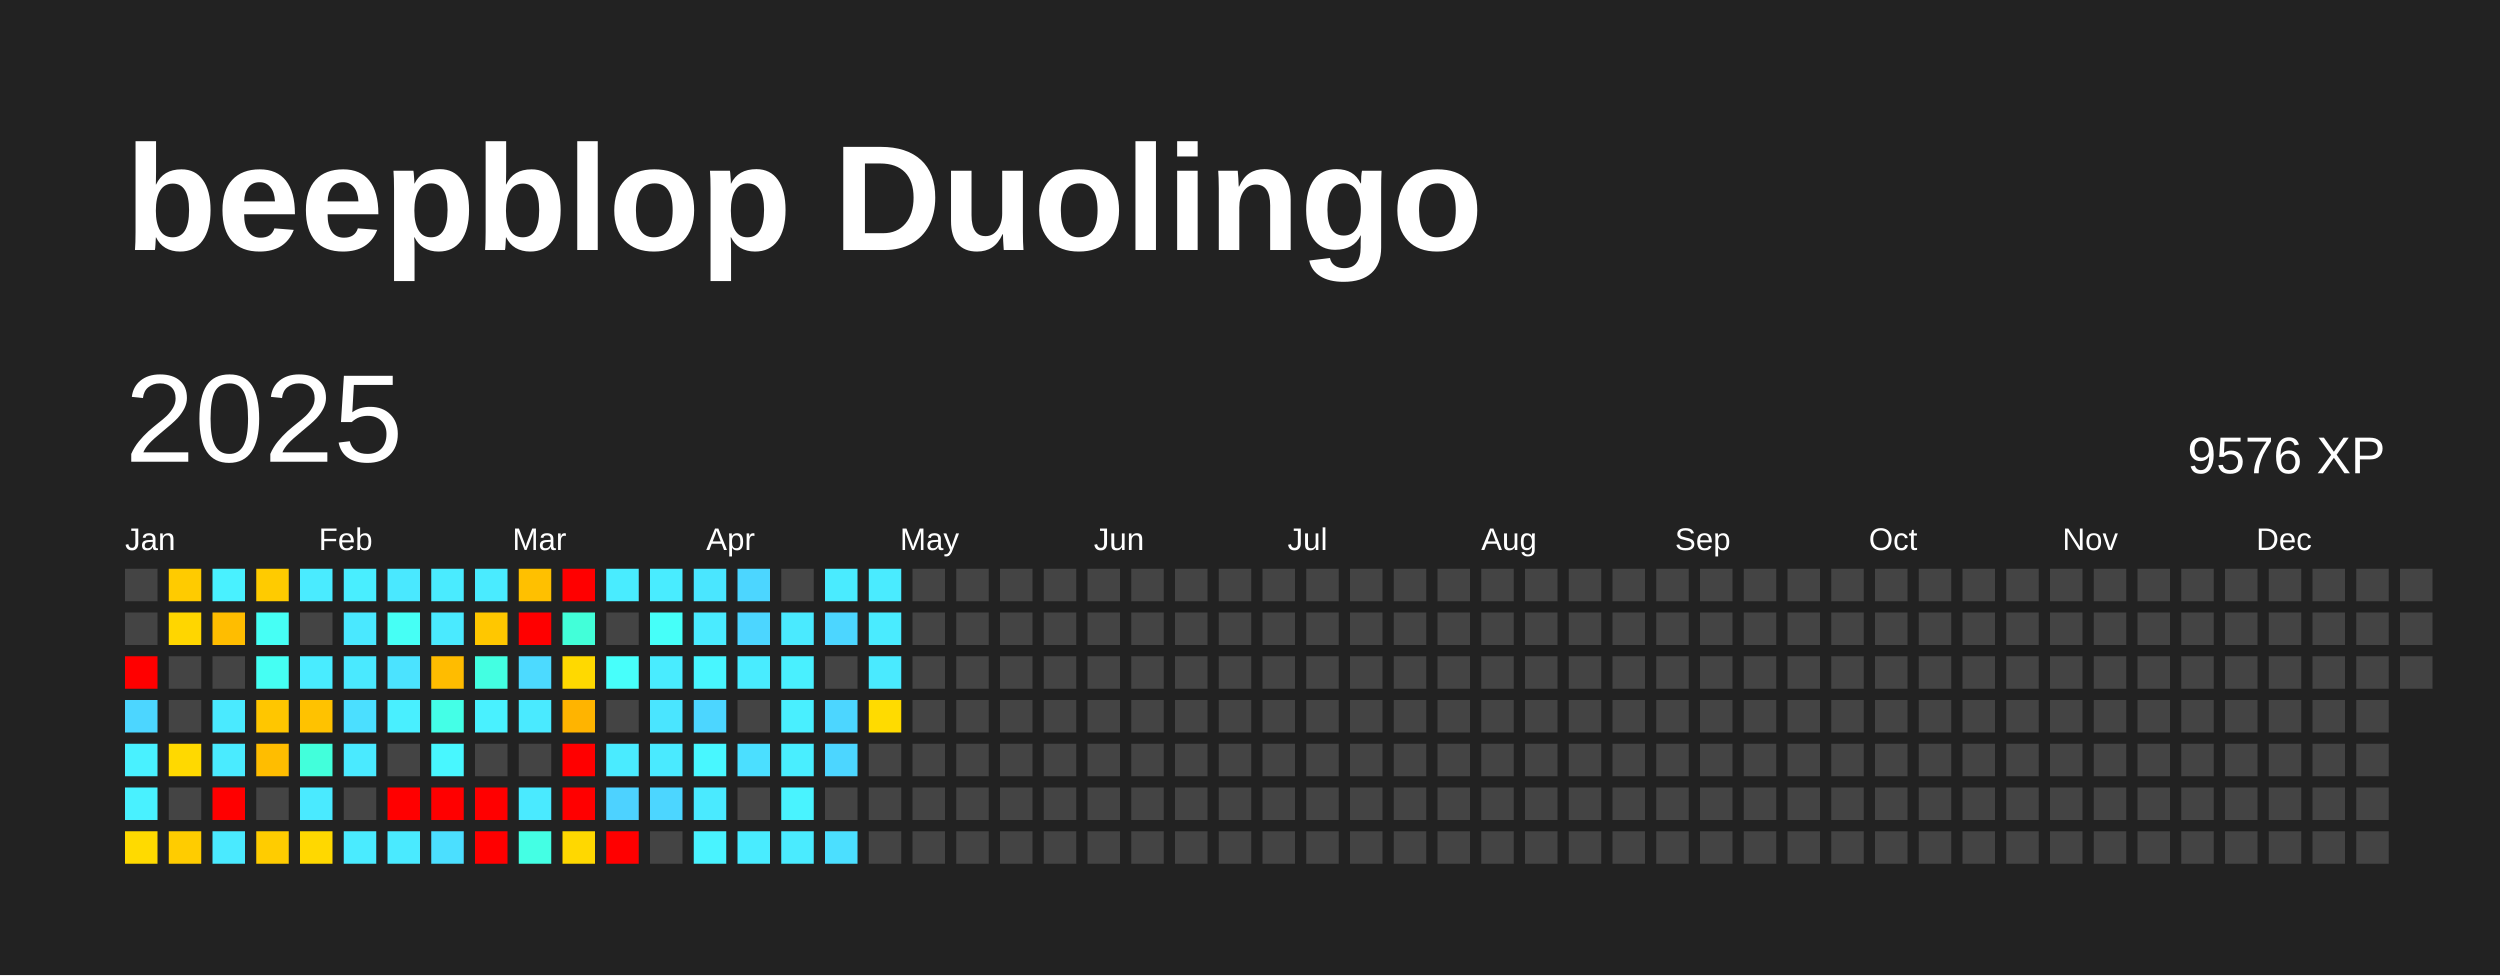
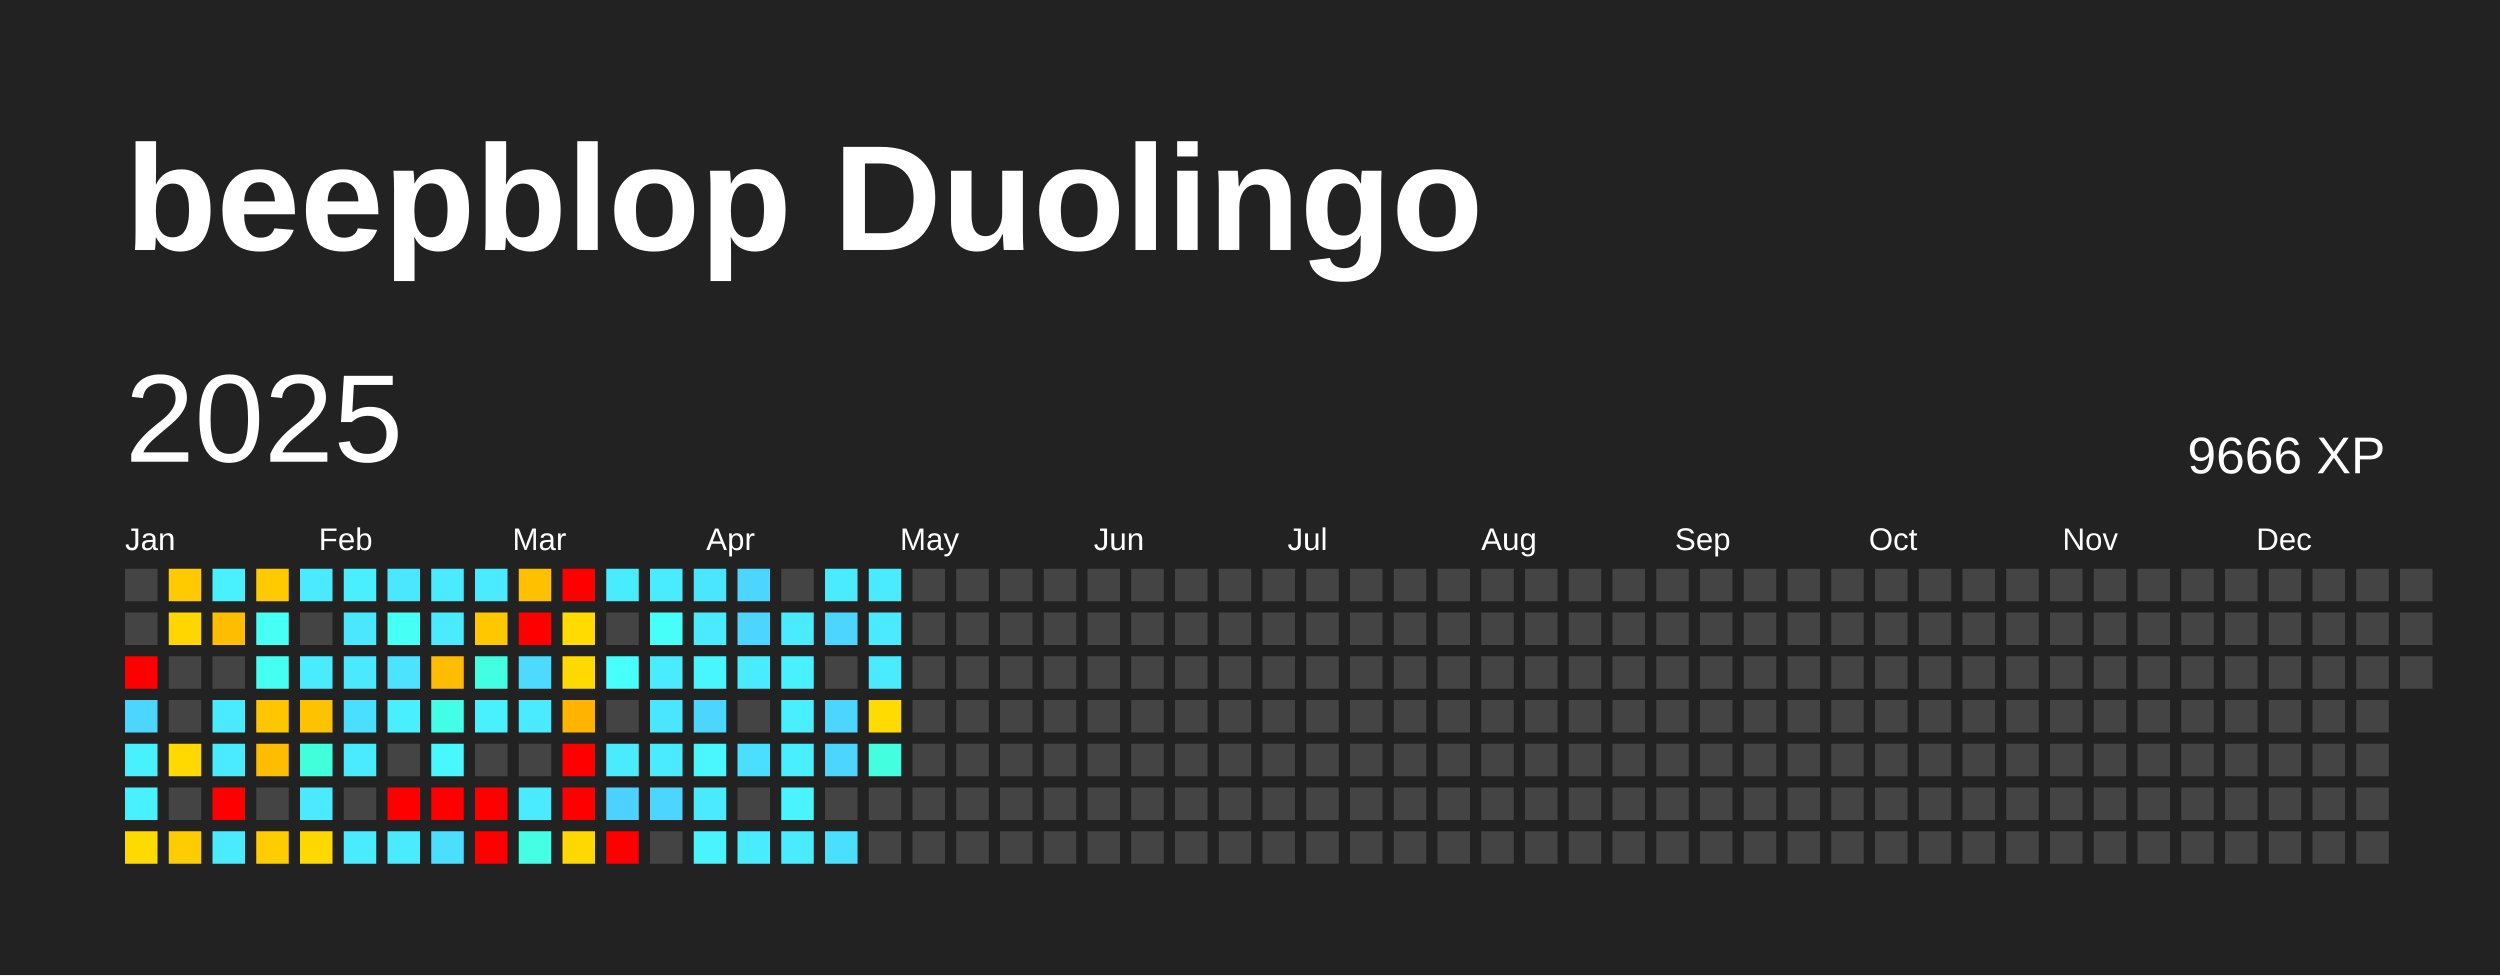
<svg xmlns="http://www.w3.org/2000/svg" baseProfile="full" height="78mm" version="1.1" viewBox="0,0,200,78" width="200mm">
  <defs />
  <rect fill="#222222" height="78" width="200" x="0" y="0" />
  <text fill="#FFFFFF" style="font-size:12px; font-family:Arial; font-weight:bold;" x="10" y="20">beepblop Duolingo</text>
  <text dominant-baseline="hanging" fill="#FFFFFF" style="font-size:10.0px; font-family:Arial;" x="10" y="30">2025</text>
-   <text dominant-baseline="hanging" fill="#FFFFFF" style="font-size:4.125px; font-family:Arial;" x="175" y="35">9576 XP</text>
+   <text dominant-baseline="hanging" fill="#FFFFFF" style="font-size:4.125px; font-family:Arial;" x="175" y="35">9666 XP</text>
  <text fill="#FFFFFF" style="font-size:2.5px; font-family:Arial" x="10.0" y="44">Jan</text>
  <text fill="#FFFFFF" style="font-size:2.5px; font-family:Arial" x="25.5" y="44">Feb</text>
  <text fill="#FFFFFF" style="font-size:2.5px; font-family:Arial" x="41.0" y="44">Mar</text>
  <text fill="#FFFFFF" style="font-size:2.5px; font-family:Arial" x="56.5" y="44">Apr</text>
  <text fill="#FFFFFF" style="font-size:2.5px; font-family:Arial" x="72.0" y="44">May</text>
  <text fill="#FFFFFF" style="font-size:2.5px; font-family:Arial" x="87.5" y="44">Jun</text>
  <text fill="#FFFFFF" style="font-size:2.5px; font-family:Arial" x="103.0" y="44">Jul</text>
  <text fill="#FFFFFF" style="font-size:2.5px; font-family:Arial" x="118.5" y="44">Aug</text>
  <text fill="#FFFFFF" style="font-size:2.5px; font-family:Arial" x="134.0" y="44">Sep</text>
  <text fill="#FFFFFF" style="font-size:2.5px; font-family:Arial" x="149.5" y="44">Oct</text>
  <text fill="#FFFFFF" style="font-size:2.5px; font-family:Arial" x="165.0" y="44">Nov</text>
  <text fill="#FFFFFF" style="font-size:2.5px; font-family:Arial" x="180.5" y="44">Dec</text>
  <rect fill="#444444" height="2.6" width="2.6" x="10.0" y="45.5" />
  <rect fill="#444444" height="2.6" width="2.6" x="10.0" y="49.0" />
  <rect fill="red" height="2.6" width="2.6" x="10.0" y="52.5" />
  <rect fill="#4cd6ff" height="2.6" width="2.6" x="10.0" y="56.0" />
  <rect fill="#49f1ff" height="2.6" width="2.6" x="10.0" y="59.5" />
  <rect fill="#49f1ff" height="2.6" width="2.6" x="10.0" y="63.0" />
  <rect fill="#ffda00" height="2.6" width="2.6" x="10.0" y="66.5" />
  <rect fill="#ffcb00" height="2.6" width="2.6" x="13.5" y="45.5" />
  <rect fill="#ffd600" height="2.6" width="2.6" x="13.5" y="49.0" />
  <rect fill="#444444" height="2.6" width="2.6" x="13.5" y="52.5" />
  <rect fill="#444444" height="2.6" width="2.6" x="13.5" y="56.0" />
  <rect fill="#ffd900" height="2.6" width="2.6" x="13.5" y="59.5" />
  <rect fill="#444444" height="2.6" width="2.6" x="13.5" y="63.0" />
  <rect fill="#ffcc00" height="2.6" width="2.6" x="13.5" y="66.5" />
  <rect fill="#49f1ff" height="2.6" width="2.6" x="17.0" y="45.5" />
  <rect fill="#ffbd00" height="2.6" width="2.6" x="17.0" y="49.0" />
  <rect fill="#444444" height="2.6" width="2.6" x="17.0" y="52.5" />
  <rect fill="#4aeaff" height="2.6" width="2.6" x="17.0" y="56.0" />
  <rect fill="#4aebff" height="2.6" width="2.6" x="17.0" y="59.5" />
  <rect fill="red" height="2.6" width="2.6" x="17.0" y="63.0" />
  <rect fill="#4aeaff" height="2.6" width="2.6" x="17.0" y="66.5" />
  <rect fill="#ffcb00" height="2.6" width="2.6" x="20.5" y="45.5" />
  <rect fill="#46fff5" height="2.6" width="2.6" x="20.5" y="49.0" />
  <rect fill="#45fff3" height="2.6" width="2.6" x="20.5" y="52.5" />
  <rect fill="#ffc600" height="2.6" width="2.6" x="20.5" y="56.0" />
  <rect fill="#ffbd00" height="2.6" width="2.6" x="20.5" y="59.5" />
  <rect fill="#444444" height="2.6" width="2.6" x="20.5" y="63.0" />
  <rect fill="#ffcc00" height="2.6" width="2.6" x="20.5" y="66.5" />
  <rect fill="#4aebff" height="2.6" width="2.6" x="24.0" y="45.5" />
  <rect fill="#444444" height="2.6" width="2.6" x="24.0" y="49.0" />
  <rect fill="#49ecff" height="2.6" width="2.6" x="24.0" y="52.5" />
  <rect fill="#ffc200" height="2.6" width="2.6" x="24.0" y="56.0" />
  <rect fill="#42ffdb" height="2.6" width="2.6" x="24.0" y="59.5" />
  <rect fill="#4aeaff" height="2.6" width="2.6" x="24.0" y="63.0" />
  <rect fill="#ffd800" height="2.6" width="2.6" x="24.0" y="66.5" />
  <rect fill="#49eeff" height="2.6" width="2.6" x="27.5" y="45.5" />
  <rect fill="#4ae8ff" height="2.6" width="2.6" x="27.5" y="49.0" />
  <rect fill="#4ae9ff" height="2.6" width="2.6" x="27.5" y="52.5" />
  <rect fill="#4bdfff" height="2.6" width="2.6" x="27.5" y="56.0" />
  <rect fill="#4aeaff" height="2.6" width="2.6" x="27.5" y="59.5" />
  <rect fill="#444444" height="2.6" width="2.6" x="27.5" y="63.0" />
  <rect fill="#4aebff" height="2.6" width="2.6" x="27.5" y="66.5" />
  <rect fill="#4ae8ff" height="2.6" width="2.6" x="31.0" y="45.5" />
  <rect fill="#46fff5" height="2.6" width="2.6" x="31.0" y="49.0" />
  <rect fill="#4be3ff" height="2.6" width="2.6" x="31.0" y="52.5" />
  <rect fill="#49efff" height="2.6" width="2.6" x="31.0" y="56.0" />
  <rect fill="#444444" height="2.6" width="2.6" x="31.0" y="59.5" />
  <rect fill="red" height="2.6" width="2.6" x="31.0" y="63.0" />
  <rect fill="#4aeaff" height="2.6" width="2.6" x="31.0" y="66.5" />
  <rect fill="#4aebff" height="2.6" width="2.6" x="34.5" y="45.5" />
  <rect fill="#4aeaff" height="2.6" width="2.6" x="34.5" y="49.0" />
  <rect fill="#ffbc00" height="2.6" width="2.6" x="34.5" y="52.5" />
  <rect fill="#44ffe7" height="2.6" width="2.6" x="34.5" y="56.0" />
  <rect fill="#48f7ff" height="2.6" width="2.6" x="34.5" y="59.5" />
  <rect fill="red" height="2.6" width="2.6" x="34.5" y="63.0" />
  <rect fill="#4bdfff" height="2.6" width="2.6" x="34.5" y="66.5" />
  <rect fill="#4aebff" height="2.6" width="2.6" x="38.0" y="45.5" />
  <rect fill="#ffc700" height="2.6" width="2.6" x="38.0" y="49.0" />
  <rect fill="#43ffe2" height="2.6" width="2.6" x="38.0" y="52.5" />
  <rect fill="#49f1ff" height="2.6" width="2.6" x="38.0" y="56.0" />
  <rect fill="#444444" height="2.6" width="2.6" x="38.0" y="59.5" />
  <rect fill="red" height="2.6" width="2.6" x="38.0" y="63.0" />
  <rect fill="red" height="2.6" width="2.6" x="38.0" y="66.5" />
  <rect fill="#ffc000" height="2.6" width="2.6" x="41.5" y="45.5" />
  <rect fill="red" height="2.6" width="2.6" x="41.5" y="49.0" />
  <rect fill="#4cdaff" height="2.6" width="2.6" x="41.5" y="52.5" />
  <rect fill="#4aeaff" height="2.6" width="2.6" x="41.5" y="56.0" />
  <rect fill="#444444" height="2.6" width="2.6" x="41.5" y="59.5" />
  <rect fill="#4aeaff" height="2.6" width="2.6" x="41.5" y="63.0" />
  <rect fill="#44ffe4" height="2.6" width="2.6" x="41.5" y="66.5" />
  <rect fill="red" height="2.6" width="2.6" x="45.0" y="45.5" />
-   <rect fill="#42ffd9" height="2.6" width="2.6" x="45.0" y="49.0" />
+   <rect fill="#ffdb00" height="2.6" width="2.6" x="45.0" y="49.0" />
  <rect fill="#ffd900" height="2.6" width="2.6" x="45.0" y="52.5" />
  <rect fill="#ffb400" height="2.6" width="2.6" x="45.0" y="56.0" />
  <rect fill="red" height="2.6" width="2.6" x="45.0" y="59.5" />
  <rect fill="red" height="2.6" width="2.6" x="45.0" y="63.0" />
  <rect fill="#ffd800" height="2.6" width="2.6" x="45.0" y="66.5" />
  <rect fill="#49ecff" height="2.6" width="2.6" x="48.5" y="45.5" />
  <rect fill="#444444" height="2.6" width="2.6" x="48.5" y="49.0" />
  <rect fill="#47fffb" height="2.6" width="2.6" x="48.5" y="52.5" />
  <rect fill="#444444" height="2.6" width="2.6" x="48.5" y="56.0" />
  <rect fill="#4aebff" height="2.6" width="2.6" x="48.5" y="59.5" />
  <rect fill="#4dd2ff" height="2.6" width="2.6" x="48.5" y="63.0" />
  <rect fill="red" height="2.6" width="2.6" x="48.5" y="66.5" />
  <rect fill="#49ecff" height="2.6" width="2.6" x="52.0" y="45.5" />
  <rect fill="#46fff9" height="2.6" width="2.6" x="52.0" y="49.0" />
  <rect fill="#49ecff" height="2.6" width="2.6" x="52.0" y="52.5" />
  <rect fill="#4ae5ff" height="2.6" width="2.6" x="52.0" y="56.0" />
  <rect fill="#4aeaff" height="2.6" width="2.6" x="52.0" y="59.5" />
  <rect fill="#4cd6ff" height="2.6" width="2.6" x="52.0" y="63.0" />
  <rect fill="#444444" height="2.6" width="2.6" x="52.0" y="66.5" />
  <rect fill="#4ae6ff" height="2.6" width="2.6" x="55.5" y="45.5" />
  <rect fill="#4aebff" height="2.6" width="2.6" x="55.5" y="49.0" />
  <rect fill="#48f6ff" height="2.6" width="2.6" x="55.5" y="52.5" />
  <rect fill="#4cd6ff" height="2.6" width="2.6" x="55.5" y="56.0" />
  <rect fill="#48f7ff" height="2.6" width="2.6" x="55.5" y="59.5" />
  <rect fill="#4aeaff" height="2.6" width="2.6" x="55.5" y="63.0" />
  <rect fill="#49f3ff" height="2.6" width="2.6" x="55.5" y="66.5" />
  <rect fill="#4cd6ff" height="2.6" width="2.6" x="59.0" y="45.5" />
  <rect fill="#4cd6ff" height="2.6" width="2.6" x="59.0" y="49.0" />
  <rect fill="#49ecff" height="2.6" width="2.6" x="59.0" y="52.5" />
  <rect fill="#444444" height="2.6" width="2.6" x="59.0" y="56.0" />
  <rect fill="#4bdfff" height="2.6" width="2.6" x="59.0" y="59.5" />
  <rect fill="#444444" height="2.6" width="2.6" x="59.0" y="63.0" />
  <rect fill="#49ecff" height="2.6" width="2.6" x="59.0" y="66.5" />
  <rect fill="#444444" height="2.6" width="2.6" x="62.5" y="45.5" />
  <rect fill="#4aeaff" height="2.6" width="2.6" x="62.5" y="49.0" />
  <rect fill="#49f0ff" height="2.6" width="2.6" x="62.5" y="52.5" />
  <rect fill="#49efff" height="2.6" width="2.6" x="62.5" y="56.0" />
  <rect fill="#49eeff" height="2.6" width="2.6" x="62.5" y="59.5" />
  <rect fill="#49f3ff" height="2.6" width="2.6" x="62.5" y="63.0" />
  <rect fill="#4aebff" height="2.6" width="2.6" x="62.5" y="66.5" />
  <rect fill="#4aebff" height="2.6" width="2.6" x="66.0" y="45.5" />
  <rect fill="#4cd6ff" height="2.6" width="2.6" x="66.0" y="49.0" />
  <rect fill="#444444" height="2.6" width="2.6" x="66.0" y="52.5" />
  <rect fill="#4cd6ff" height="2.6" width="2.6" x="66.0" y="56.0" />
  <rect fill="#4cd6ff" height="2.6" width="2.6" x="66.0" y="59.5" />
  <rect fill="#444444" height="2.6" width="2.6" x="66.0" y="63.0" />
  <rect fill="#4bdfff" height="2.6" width="2.6" x="66.0" y="66.5" />
  <rect fill="#4aebff" height="2.6" width="2.6" x="69.5" y="45.5" />
  <rect fill="#4aebff" height="2.6" width="2.6" x="69.5" y="49.0" />
  <rect fill="#4aeaff" height="2.6" width="2.6" x="69.5" y="52.5" />
  <rect fill="#ffdb00" height="2.6" width="2.6" x="69.5" y="56.0" />
-   <rect fill="#444444" height="2.6" width="2.6" x="69.5" y="59.5" />
+   <rect fill="#43ffdf" height="2.6" width="2.6" x="69.5" y="59.5" />
  <rect fill="#444444" height="2.6" width="2.6" x="69.5" y="63.0" />
  <rect fill="#444444" height="2.6" width="2.6" x="69.5" y="66.5" />
  <rect fill="#444444" height="2.6" width="2.6" x="73.0" y="45.5" />
  <rect fill="#444444" height="2.6" width="2.6" x="73.0" y="49.0" />
  <rect fill="#444444" height="2.6" width="2.6" x="73.0" y="52.5" />
  <rect fill="#444444" height="2.6" width="2.6" x="73.0" y="56.0" />
  <rect fill="#444444" height="2.6" width="2.6" x="73.0" y="59.5" />
  <rect fill="#444444" height="2.6" width="2.6" x="73.0" y="63.0" />
  <rect fill="#444444" height="2.6" width="2.6" x="73.0" y="66.5" />
  <rect fill="#444444" height="2.6" width="2.6" x="76.5" y="45.5" />
  <rect fill="#444444" height="2.6" width="2.6" x="76.5" y="49.0" />
  <rect fill="#444444" height="2.6" width="2.6" x="76.5" y="52.5" />
  <rect fill="#444444" height="2.6" width="2.6" x="76.5" y="56.0" />
  <rect fill="#444444" height="2.6" width="2.6" x="76.5" y="59.5" />
  <rect fill="#444444" height="2.6" width="2.6" x="76.5" y="63.0" />
  <rect fill="#444444" height="2.6" width="2.6" x="76.5" y="66.5" />
  <rect fill="#444444" height="2.6" width="2.6" x="80.0" y="45.5" />
  <rect fill="#444444" height="2.6" width="2.6" x="80.0" y="49.0" />
  <rect fill="#444444" height="2.6" width="2.6" x="80.0" y="52.5" />
  <rect fill="#444444" height="2.6" width="2.6" x="80.0" y="56.0" />
  <rect fill="#444444" height="2.6" width="2.6" x="80.0" y="59.5" />
  <rect fill="#444444" height="2.6" width="2.6" x="80.0" y="63.0" />
  <rect fill="#444444" height="2.6" width="2.6" x="80.0" y="66.5" />
  <rect fill="#444444" height="2.6" width="2.6" x="83.5" y="45.5" />
  <rect fill="#444444" height="2.6" width="2.6" x="83.5" y="49.0" />
  <rect fill="#444444" height="2.6" width="2.6" x="83.5" y="52.5" />
  <rect fill="#444444" height="2.6" width="2.6" x="83.5" y="56.0" />
  <rect fill="#444444" height="2.6" width="2.6" x="83.5" y="59.5" />
  <rect fill="#444444" height="2.6" width="2.6" x="83.5" y="63.0" />
  <rect fill="#444444" height="2.6" width="2.6" x="83.5" y="66.5" />
  <rect fill="#444444" height="2.6" width="2.6" x="87.0" y="45.5" />
  <rect fill="#444444" height="2.6" width="2.6" x="87.0" y="49.0" />
  <rect fill="#444444" height="2.6" width="2.6" x="87.0" y="52.5" />
  <rect fill="#444444" height="2.6" width="2.6" x="87.0" y="56.0" />
  <rect fill="#444444" height="2.6" width="2.6" x="87.0" y="59.5" />
  <rect fill="#444444" height="2.6" width="2.6" x="87.0" y="63.0" />
  <rect fill="#444444" height="2.6" width="2.6" x="87.0" y="66.5" />
  <rect fill="#444444" height="2.6" width="2.6" x="90.5" y="45.5" />
  <rect fill="#444444" height="2.6" width="2.6" x="90.5" y="49.0" />
  <rect fill="#444444" height="2.6" width="2.6" x="90.5" y="52.5" />
  <rect fill="#444444" height="2.6" width="2.6" x="90.5" y="56.0" />
  <rect fill="#444444" height="2.6" width="2.6" x="90.5" y="59.5" />
  <rect fill="#444444" height="2.6" width="2.6" x="90.5" y="63.0" />
  <rect fill="#444444" height="2.6" width="2.6" x="90.5" y="66.5" />
  <rect fill="#444444" height="2.6" width="2.6" x="94.0" y="45.5" />
  <rect fill="#444444" height="2.6" width="2.6" x="94.0" y="49.0" />
  <rect fill="#444444" height="2.6" width="2.6" x="94.0" y="52.5" />
  <rect fill="#444444" height="2.6" width="2.6" x="94.0" y="56.0" />
  <rect fill="#444444" height="2.6" width="2.6" x="94.0" y="59.5" />
  <rect fill="#444444" height="2.6" width="2.6" x="94.0" y="63.0" />
  <rect fill="#444444" height="2.6" width="2.6" x="94.0" y="66.5" />
  <rect fill="#444444" height="2.6" width="2.6" x="97.5" y="45.5" />
  <rect fill="#444444" height="2.6" width="2.6" x="97.5" y="49.0" />
  <rect fill="#444444" height="2.6" width="2.6" x="97.5" y="52.5" />
  <rect fill="#444444" height="2.6" width="2.6" x="97.5" y="56.0" />
  <rect fill="#444444" height="2.6" width="2.6" x="97.5" y="59.5" />
  <rect fill="#444444" height="2.6" width="2.6" x="97.5" y="63.0" />
  <rect fill="#444444" height="2.6" width="2.6" x="97.5" y="66.5" />
  <rect fill="#444444" height="2.6" width="2.6" x="101.0" y="45.5" />
  <rect fill="#444444" height="2.6" width="2.6" x="101.0" y="49.0" />
  <rect fill="#444444" height="2.6" width="2.6" x="101.0" y="52.5" />
  <rect fill="#444444" height="2.6" width="2.6" x="101.0" y="56.0" />
  <rect fill="#444444" height="2.6" width="2.6" x="101.0" y="59.5" />
  <rect fill="#444444" height="2.6" width="2.6" x="101.0" y="63.0" />
  <rect fill="#444444" height="2.6" width="2.6" x="101.0" y="66.5" />
  <rect fill="#444444" height="2.6" width="2.6" x="104.5" y="45.5" />
  <rect fill="#444444" height="2.6" width="2.6" x="104.5" y="49.0" />
  <rect fill="#444444" height="2.6" width="2.6" x="104.5" y="52.5" />
  <rect fill="#444444" height="2.6" width="2.6" x="104.5" y="56.0" />
  <rect fill="#444444" height="2.6" width="2.6" x="104.5" y="59.5" />
  <rect fill="#444444" height="2.6" width="2.6" x="104.5" y="63.0" />
  <rect fill="#444444" height="2.6" width="2.6" x="104.5" y="66.5" />
  <rect fill="#444444" height="2.6" width="2.6" x="108.0" y="45.5" />
  <rect fill="#444444" height="2.6" width="2.6" x="108.0" y="49.0" />
  <rect fill="#444444" height="2.6" width="2.6" x="108.0" y="52.5" />
  <rect fill="#444444" height="2.6" width="2.6" x="108.0" y="56.0" />
  <rect fill="#444444" height="2.6" width="2.6" x="108.0" y="59.5" />
  <rect fill="#444444" height="2.6" width="2.6" x="108.0" y="63.0" />
  <rect fill="#444444" height="2.6" width="2.6" x="108.0" y="66.5" />
  <rect fill="#444444" height="2.6" width="2.6" x="111.5" y="45.5" />
  <rect fill="#444444" height="2.6" width="2.6" x="111.5" y="49.0" />
  <rect fill="#444444" height="2.6" width="2.6" x="111.5" y="52.5" />
  <rect fill="#444444" height="2.6" width="2.6" x="111.5" y="56.0" />
  <rect fill="#444444" height="2.6" width="2.6" x="111.5" y="59.5" />
  <rect fill="#444444" height="2.6" width="2.6" x="111.5" y="63.0" />
  <rect fill="#444444" height="2.6" width="2.6" x="111.5" y="66.5" />
  <rect fill="#444444" height="2.6" width="2.6" x="115.0" y="45.5" />
  <rect fill="#444444" height="2.6" width="2.6" x="115.0" y="49.0" />
  <rect fill="#444444" height="2.6" width="2.6" x="115.0" y="52.5" />
  <rect fill="#444444" height="2.6" width="2.6" x="115.0" y="56.0" />
  <rect fill="#444444" height="2.6" width="2.6" x="115.0" y="59.5" />
  <rect fill="#444444" height="2.6" width="2.6" x="115.0" y="63.0" />
  <rect fill="#444444" height="2.6" width="2.6" x="115.0" y="66.5" />
  <rect fill="#444444" height="2.6" width="2.6" x="118.5" y="45.5" />
  <rect fill="#444444" height="2.6" width="2.6" x="118.5" y="49.0" />
  <rect fill="#444444" height="2.6" width="2.6" x="118.5" y="52.5" />
  <rect fill="#444444" height="2.6" width="2.6" x="118.5" y="56.0" />
  <rect fill="#444444" height="2.6" width="2.6" x="118.5" y="59.5" />
  <rect fill="#444444" height="2.6" width="2.6" x="118.5" y="63.0" />
  <rect fill="#444444" height="2.6" width="2.6" x="118.5" y="66.5" />
  <rect fill="#444444" height="2.6" width="2.6" x="122.0" y="45.5" />
  <rect fill="#444444" height="2.6" width="2.6" x="122.0" y="49.0" />
  <rect fill="#444444" height="2.6" width="2.6" x="122.0" y="52.5" />
  <rect fill="#444444" height="2.6" width="2.6" x="122.0" y="56.0" />
  <rect fill="#444444" height="2.6" width="2.6" x="122.0" y="59.5" />
  <rect fill="#444444" height="2.6" width="2.6" x="122.0" y="63.0" />
  <rect fill="#444444" height="2.6" width="2.6" x="122.0" y="66.5" />
  <rect fill="#444444" height="2.6" width="2.6" x="125.5" y="45.5" />
  <rect fill="#444444" height="2.6" width="2.6" x="125.5" y="49.0" />
  <rect fill="#444444" height="2.6" width="2.6" x="125.5" y="52.5" />
  <rect fill="#444444" height="2.6" width="2.6" x="125.5" y="56.0" />
  <rect fill="#444444" height="2.6" width="2.6" x="125.5" y="59.5" />
  <rect fill="#444444" height="2.6" width="2.6" x="125.5" y="63.0" />
  <rect fill="#444444" height="2.6" width="2.6" x="125.5" y="66.5" />
  <rect fill="#444444" height="2.6" width="2.6" x="129.0" y="45.5" />
  <rect fill="#444444" height="2.6" width="2.6" x="129.0" y="49.0" />
  <rect fill="#444444" height="2.6" width="2.6" x="129.0" y="52.5" />
  <rect fill="#444444" height="2.6" width="2.6" x="129.0" y="56.0" />
  <rect fill="#444444" height="2.6" width="2.6" x="129.0" y="59.5" />
  <rect fill="#444444" height="2.6" width="2.6" x="129.0" y="63.0" />
  <rect fill="#444444" height="2.6" width="2.6" x="129.0" y="66.5" />
  <rect fill="#444444" height="2.6" width="2.6" x="132.5" y="45.5" />
  <rect fill="#444444" height="2.6" width="2.6" x="132.5" y="49.0" />
  <rect fill="#444444" height="2.6" width="2.6" x="132.5" y="52.5" />
  <rect fill="#444444" height="2.6" width="2.6" x="132.5" y="56.0" />
  <rect fill="#444444" height="2.6" width="2.6" x="132.5" y="59.5" />
  <rect fill="#444444" height="2.6" width="2.6" x="132.5" y="63.0" />
  <rect fill="#444444" height="2.6" width="2.6" x="132.5" y="66.5" />
  <rect fill="#444444" height="2.6" width="2.6" x="136.0" y="45.5" />
  <rect fill="#444444" height="2.6" width="2.6" x="136.0" y="49.0" />
  <rect fill="#444444" height="2.6" width="2.6" x="136.0" y="52.5" />
  <rect fill="#444444" height="2.6" width="2.6" x="136.0" y="56.0" />
  <rect fill="#444444" height="2.6" width="2.6" x="136.0" y="59.5" />
  <rect fill="#444444" height="2.6" width="2.6" x="136.0" y="63.0" />
  <rect fill="#444444" height="2.6" width="2.6" x="136.0" y="66.5" />
  <rect fill="#444444" height="2.6" width="2.6" x="139.5" y="45.5" />
  <rect fill="#444444" height="2.6" width="2.6" x="139.5" y="49.0" />
  <rect fill="#444444" height="2.6" width="2.6" x="139.5" y="52.5" />
  <rect fill="#444444" height="2.6" width="2.6" x="139.5" y="56.0" />
  <rect fill="#444444" height="2.6" width="2.6" x="139.5" y="59.5" />
  <rect fill="#444444" height="2.6" width="2.6" x="139.5" y="63.0" />
  <rect fill="#444444" height="2.6" width="2.6" x="139.5" y="66.5" />
  <rect fill="#444444" height="2.6" width="2.6" x="143.0" y="45.5" />
  <rect fill="#444444" height="2.6" width="2.6" x="143.0" y="49.0" />
  <rect fill="#444444" height="2.6" width="2.6" x="143.0" y="52.5" />
  <rect fill="#444444" height="2.6" width="2.6" x="143.0" y="56.0" />
  <rect fill="#444444" height="2.6" width="2.6" x="143.0" y="59.5" />
  <rect fill="#444444" height="2.6" width="2.6" x="143.0" y="63.0" />
  <rect fill="#444444" height="2.6" width="2.6" x="143.0" y="66.5" />
  <rect fill="#444444" height="2.6" width="2.6" x="146.5" y="45.5" />
  <rect fill="#444444" height="2.6" width="2.6" x="146.5" y="49.0" />
  <rect fill="#444444" height="2.6" width="2.6" x="146.5" y="52.5" />
  <rect fill="#444444" height="2.6" width="2.6" x="146.5" y="56.0" />
  <rect fill="#444444" height="2.6" width="2.6" x="146.5" y="59.5" />
  <rect fill="#444444" height="2.6" width="2.6" x="146.5" y="63.0" />
  <rect fill="#444444" height="2.6" width="2.6" x="146.5" y="66.5" />
  <rect fill="#444444" height="2.6" width="2.6" x="150.0" y="45.5" />
  <rect fill="#444444" height="2.6" width="2.6" x="150.0" y="49.0" />
  <rect fill="#444444" height="2.6" width="2.6" x="150.0" y="52.5" />
  <rect fill="#444444" height="2.6" width="2.6" x="150.0" y="56.0" />
  <rect fill="#444444" height="2.6" width="2.6" x="150.0" y="59.5" />
  <rect fill="#444444" height="2.6" width="2.6" x="150.0" y="63.0" />
  <rect fill="#444444" height="2.6" width="2.6" x="150.0" y="66.5" />
  <rect fill="#444444" height="2.6" width="2.6" x="153.5" y="45.5" />
  <rect fill="#444444" height="2.6" width="2.6" x="153.5" y="49.0" />
  <rect fill="#444444" height="2.6" width="2.6" x="153.5" y="52.5" />
  <rect fill="#444444" height="2.6" width="2.6" x="153.5" y="56.0" />
  <rect fill="#444444" height="2.6" width="2.6" x="153.5" y="59.5" />
  <rect fill="#444444" height="2.6" width="2.6" x="153.5" y="63.0" />
  <rect fill="#444444" height="2.6" width="2.6" x="153.5" y="66.5" />
  <rect fill="#444444" height="2.6" width="2.6" x="157.0" y="45.5" />
  <rect fill="#444444" height="2.6" width="2.6" x="157.0" y="49.0" />
  <rect fill="#444444" height="2.6" width="2.6" x="157.0" y="52.5" />
  <rect fill="#444444" height="2.6" width="2.6" x="157.0" y="56.0" />
  <rect fill="#444444" height="2.6" width="2.6" x="157.0" y="59.5" />
  <rect fill="#444444" height="2.6" width="2.6" x="157.0" y="63.0" />
  <rect fill="#444444" height="2.6" width="2.6" x="157.0" y="66.5" />
  <rect fill="#444444" height="2.6" width="2.6" x="160.5" y="45.5" />
  <rect fill="#444444" height="2.6" width="2.6" x="160.5" y="49.0" />
  <rect fill="#444444" height="2.6" width="2.6" x="160.5" y="52.5" />
  <rect fill="#444444" height="2.6" width="2.6" x="160.5" y="56.0" />
  <rect fill="#444444" height="2.6" width="2.6" x="160.5" y="59.5" />
  <rect fill="#444444" height="2.6" width="2.6" x="160.5" y="63.0" />
  <rect fill="#444444" height="2.6" width="2.6" x="160.5" y="66.5" />
  <rect fill="#444444" height="2.6" width="2.6" x="164.0" y="45.5" />
  <rect fill="#444444" height="2.6" width="2.6" x="164.0" y="49.0" />
  <rect fill="#444444" height="2.6" width="2.6" x="164.0" y="52.5" />
  <rect fill="#444444" height="2.6" width="2.6" x="164.0" y="56.0" />
  <rect fill="#444444" height="2.6" width="2.6" x="164.0" y="59.5" />
  <rect fill="#444444" height="2.6" width="2.6" x="164.0" y="63.0" />
  <rect fill="#444444" height="2.6" width="2.6" x="164.0" y="66.5" />
  <rect fill="#444444" height="2.6" width="2.6" x="167.5" y="45.5" />
  <rect fill="#444444" height="2.6" width="2.6" x="167.5" y="49.0" />
  <rect fill="#444444" height="2.6" width="2.6" x="167.5" y="52.5" />
  <rect fill="#444444" height="2.6" width="2.6" x="167.5" y="56.0" />
  <rect fill="#444444" height="2.6" width="2.6" x="167.5" y="59.5" />
  <rect fill="#444444" height="2.6" width="2.6" x="167.5" y="63.0" />
  <rect fill="#444444" height="2.6" width="2.6" x="167.5" y="66.5" />
  <rect fill="#444444" height="2.6" width="2.6" x="171.0" y="45.5" />
  <rect fill="#444444" height="2.6" width="2.6" x="171.0" y="49.0" />
  <rect fill="#444444" height="2.6" width="2.6" x="171.0" y="52.5" />
  <rect fill="#444444" height="2.6" width="2.6" x="171.0" y="56.0" />
  <rect fill="#444444" height="2.6" width="2.6" x="171.0" y="59.5" />
  <rect fill="#444444" height="2.6" width="2.6" x="171.0" y="63.0" />
  <rect fill="#444444" height="2.6" width="2.6" x="171.0" y="66.5" />
  <rect fill="#444444" height="2.6" width="2.6" x="174.5" y="45.5" />
  <rect fill="#444444" height="2.6" width="2.6" x="174.5" y="49.0" />
  <rect fill="#444444" height="2.6" width="2.6" x="174.5" y="52.5" />
  <rect fill="#444444" height="2.6" width="2.6" x="174.5" y="56.0" />
  <rect fill="#444444" height="2.6" width="2.6" x="174.5" y="59.5" />
  <rect fill="#444444" height="2.6" width="2.6" x="174.5" y="63.0" />
  <rect fill="#444444" height="2.6" width="2.6" x="174.5" y="66.5" />
  <rect fill="#444444" height="2.6" width="2.6" x="178.0" y="45.5" />
  <rect fill="#444444" height="2.6" width="2.6" x="178.0" y="49.0" />
  <rect fill="#444444" height="2.6" width="2.6" x="178.0" y="52.5" />
  <rect fill="#444444" height="2.6" width="2.6" x="178.0" y="56.0" />
  <rect fill="#444444" height="2.6" width="2.6" x="178.0" y="59.5" />
  <rect fill="#444444" height="2.6" width="2.6" x="178.0" y="63.0" />
  <rect fill="#444444" height="2.6" width="2.6" x="178.0" y="66.5" />
  <rect fill="#444444" height="2.6" width="2.6" x="181.5" y="45.5" />
  <rect fill="#444444" height="2.6" width="2.6" x="181.5" y="49.0" />
  <rect fill="#444444" height="2.6" width="2.6" x="181.5" y="52.5" />
  <rect fill="#444444" height="2.6" width="2.6" x="181.5" y="56.0" />
  <rect fill="#444444" height="2.6" width="2.6" x="181.5" y="59.5" />
  <rect fill="#444444" height="2.6" width="2.6" x="181.5" y="63.0" />
  <rect fill="#444444" height="2.6" width="2.6" x="181.5" y="66.5" />
  <rect fill="#444444" height="2.6" width="2.6" x="185.0" y="45.5" />
  <rect fill="#444444" height="2.6" width="2.6" x="185.0" y="49.0" />
  <rect fill="#444444" height="2.6" width="2.6" x="185.0" y="52.5" />
  <rect fill="#444444" height="2.6" width="2.6" x="185.0" y="56.0" />
  <rect fill="#444444" height="2.6" width="2.6" x="185.0" y="59.5" />
  <rect fill="#444444" height="2.6" width="2.6" x="185.0" y="63.0" />
  <rect fill="#444444" height="2.6" width="2.6" x="185.0" y="66.5" />
  <rect fill="#444444" height="2.6" width="2.6" x="188.5" y="45.5" />
  <rect fill="#444444" height="2.6" width="2.6" x="188.5" y="49.0" />
  <rect fill="#444444" height="2.6" width="2.6" x="188.5" y="52.5" />
  <rect fill="#444444" height="2.6" width="2.6" x="188.5" y="56.0" />
  <rect fill="#444444" height="2.6" width="2.6" x="188.5" y="59.5" />
  <rect fill="#444444" height="2.6" width="2.6" x="188.5" y="63.0" />
  <rect fill="#444444" height="2.6" width="2.6" x="188.5" y="66.5" />
  <rect fill="#444444" height="2.6" width="2.6" x="192.0" y="45.5" />
  <rect fill="#444444" height="2.6" width="2.6" x="192.0" y="49.0" />
  <rect fill="#444444" height="2.6" width="2.6" x="192.0" y="52.5" />
</svg>
